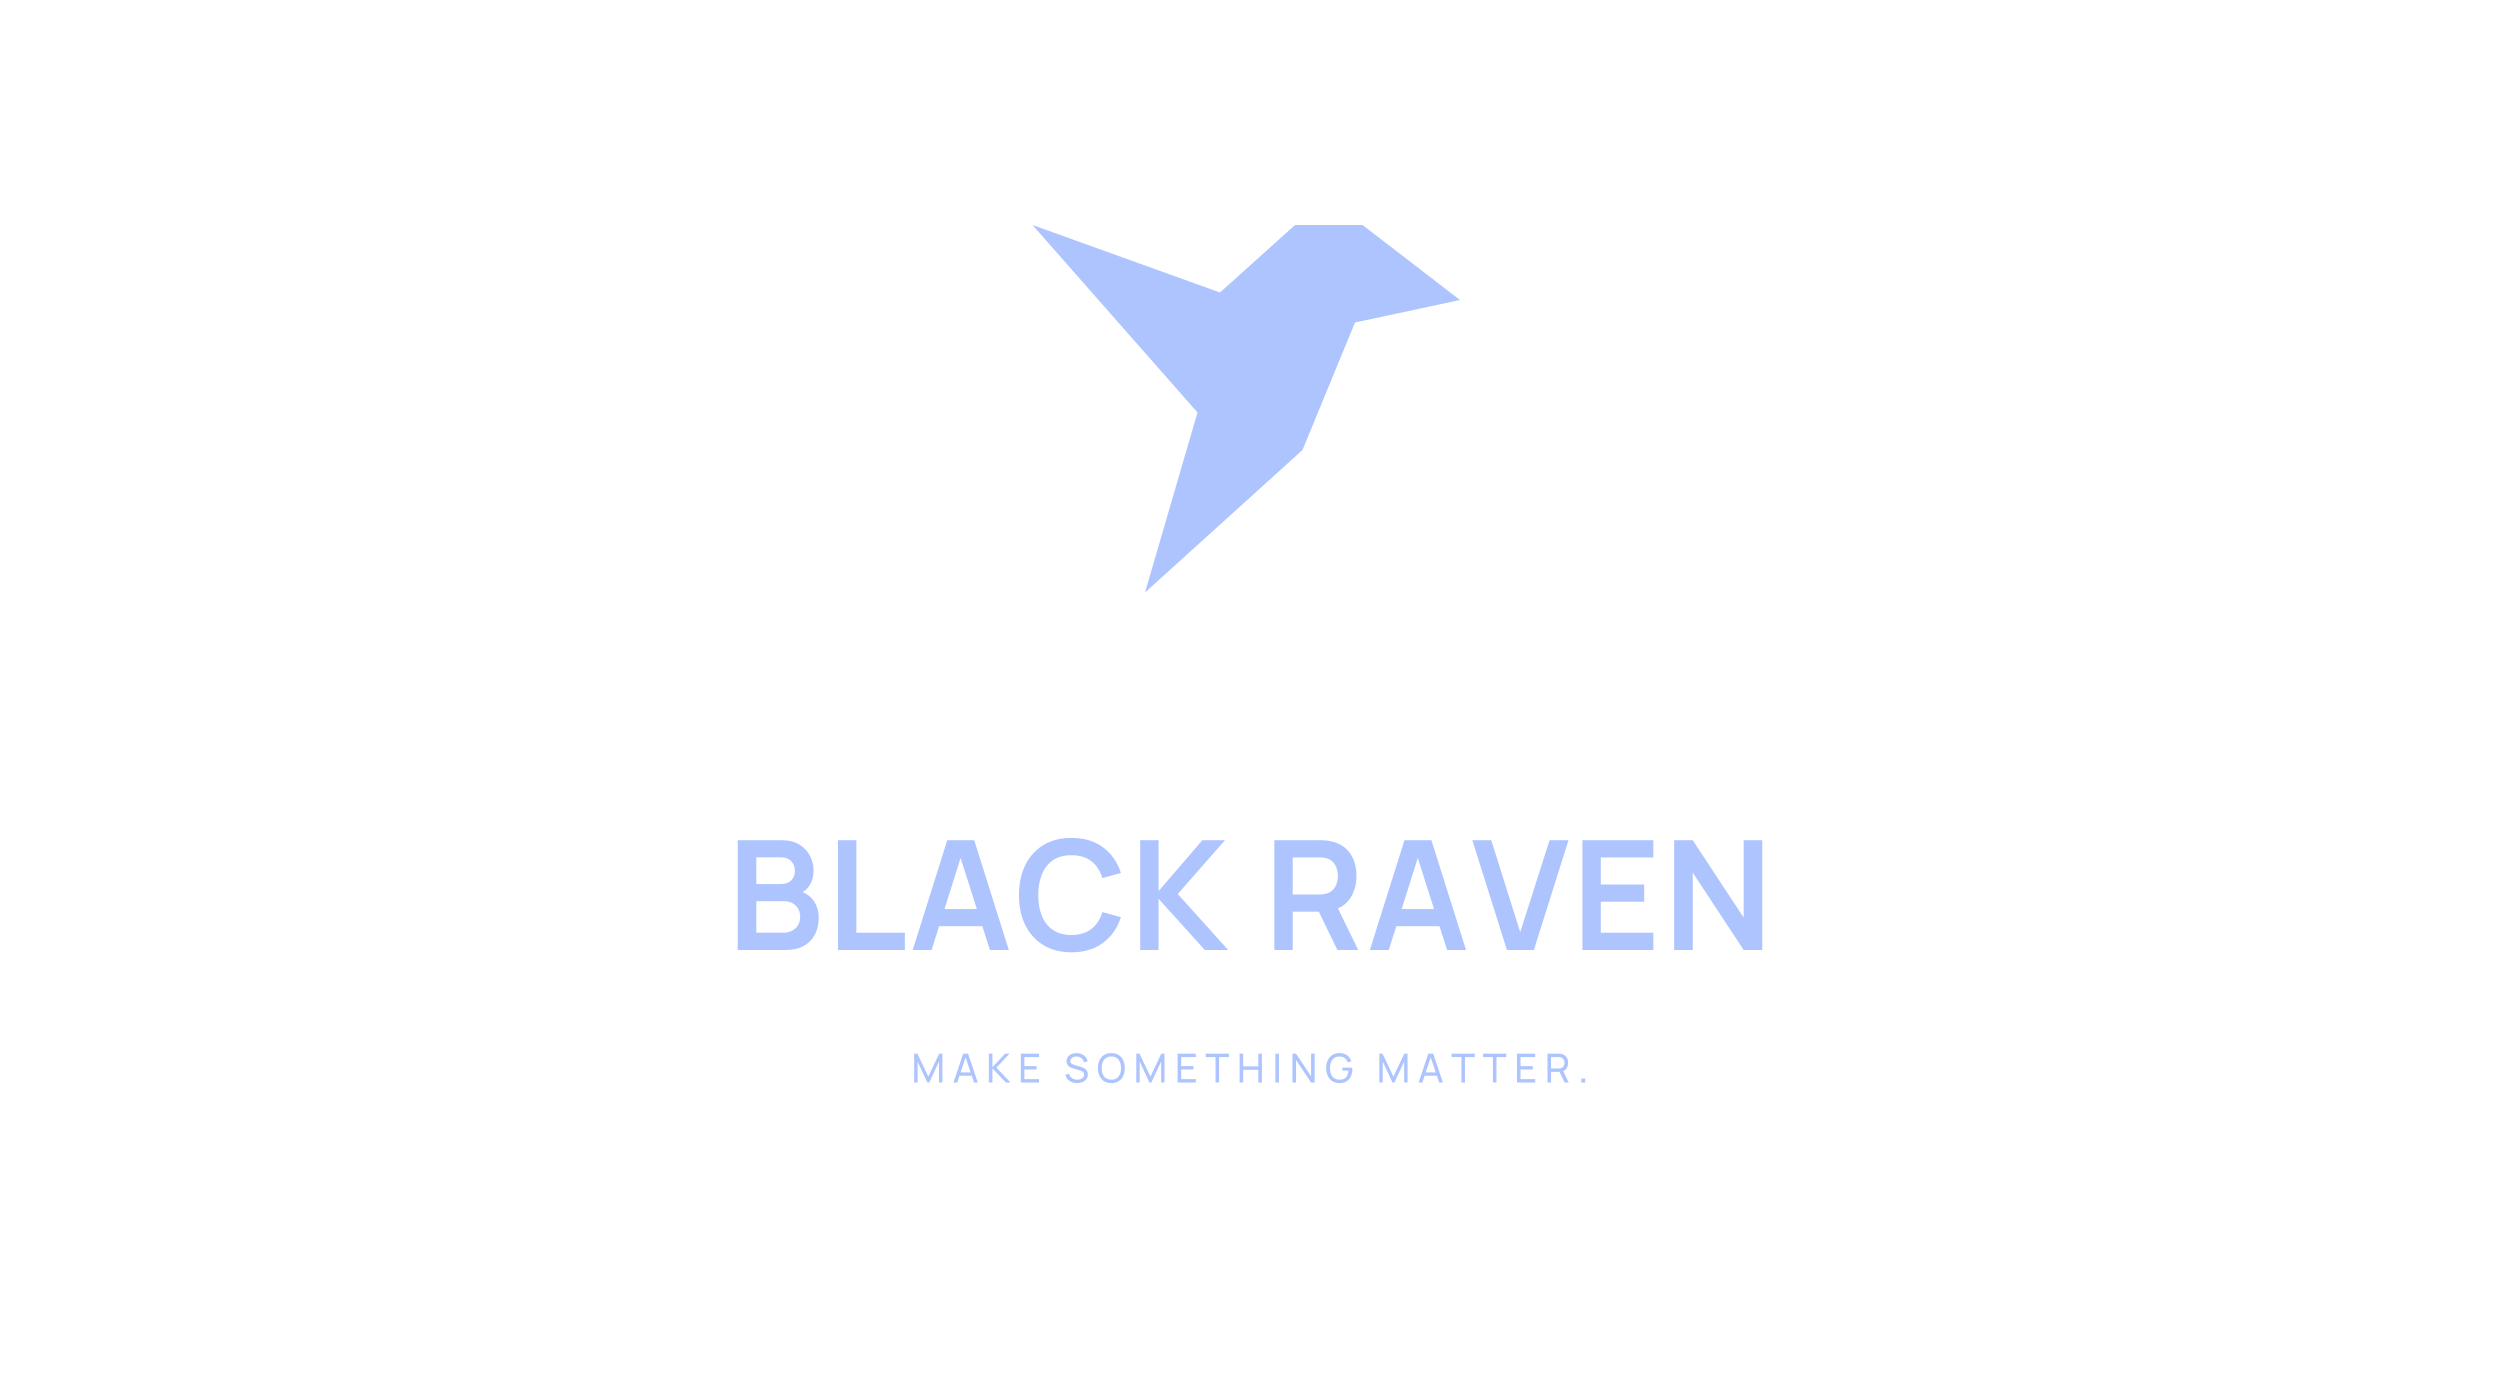
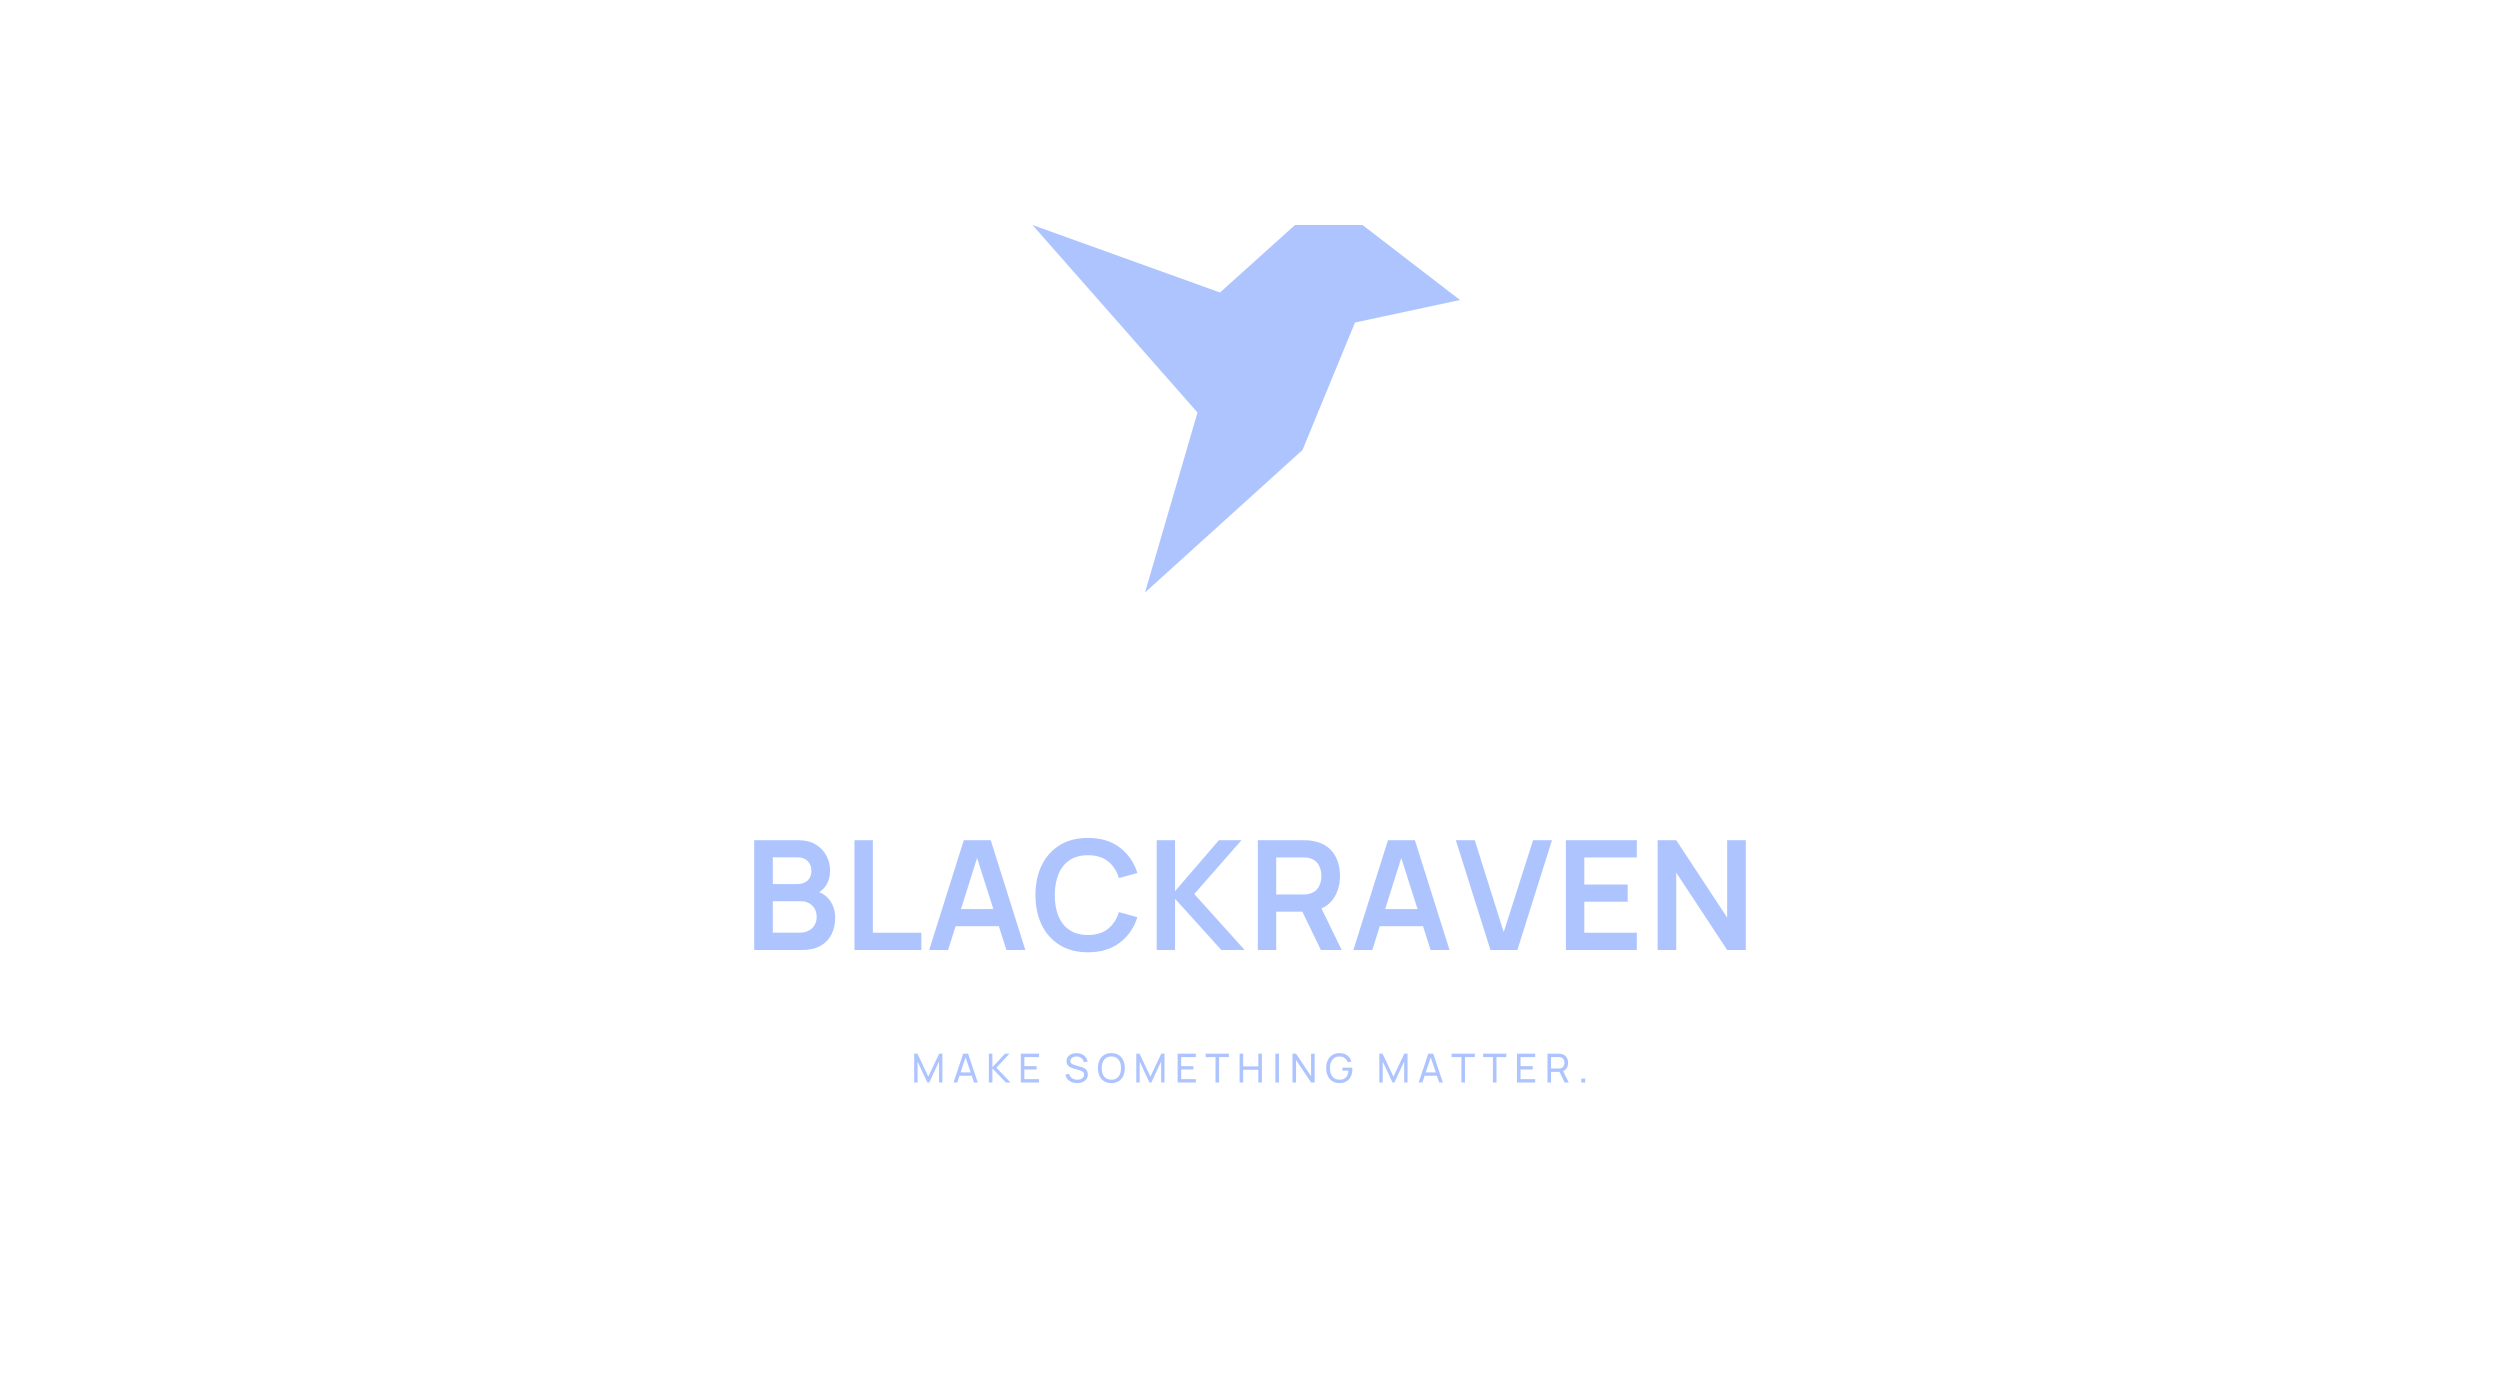
- <svg xmlns="http://www.w3.org/2000/svg" width="1000" height="560" viewBox="0 0 1000 560" role="img" aria-label="Black Raven stacked lockup in glacier">
+ <svg xmlns="http://www.w3.org/2000/svg" width="1000" height="560" viewBox="0 0 1000 560" role="img" aria-label="BlackRaven stacked lockup in glacier">
  <path d="M413 90L488 117L518 90L545 90L584 120L542 129L521 180L458 237L479 165Z" fill="#ADC4FF" />
-   <path d="M314.272 380L295.088 380L295.088 336.08L312.503 336.08Q316.956 336.08 319.808 337.864Q322.66 339.649 324.048 342.424Q325.435 345.2 325.435 348.158L325.435 348.158Q325.435 351.788 323.712 354.319Q321.989 356.851 319.03 357.735L319.03 357.735L319.03 356.21Q323.178 357.156 325.329 360.145Q327.479 363.134 327.479 366.946L327.479 366.946Q327.479 370.85 325.984 373.778Q324.49 376.706 321.547 378.353Q318.603 380 314.272 380L314.272 380ZM302.53 360.48L302.53 373.077L313.357 373.077Q315.279 373.077 316.804 372.299Q318.329 371.521 319.198 370.103Q320.067 368.685 320.067 366.733L320.067 366.733Q320.067 364.964 319.305 363.561Q318.542 362.158 317.078 361.319Q315.614 360.48 313.571 360.48L313.571 360.48L302.53 360.48ZM302.53 342.943L302.53 353.618L312.412 353.618Q313.998 353.618 315.248 353.008Q316.499 352.398 317.231 351.208Q317.963 350.019 317.963 348.28L317.963 348.28Q317.963 345.993 316.499 344.468Q315.035 342.943 312.412 342.943L312.412 342.943L302.53 342.943ZM361.937 380L335.189 380L335.189 336.08L342.539 336.08L342.539 373.107L361.937 373.107L361.937 380ZM372.636 380L365.072 380L378.919 336.08L389.686 336.08L403.533 380L395.969 380L383.403 340.594L385.05 340.594L372.636 380ZM395.847 370.484L372.789 370.484L372.789 363.622L395.847 363.622L395.847 370.484ZM428.597 380.915L428.597 380.915Q422.009 380.915 417.312 378.033Q412.615 375.151 410.099 369.996Q407.583 364.842 407.583 358.04L407.583 358.04Q407.583 351.239 410.099 346.084Q412.615 340.93 417.312 338.047Q422.009 335.165 428.597 335.165L428.597 335.165Q436.192 335.165 441.255 338.962Q446.318 342.76 448.361 349.195L448.361 349.195L440.95 351.239Q439.669 346.938 436.588 344.513Q433.508 342.089 428.597 342.089L428.597 342.089Q424.175 342.089 421.232 344.071Q418.288 346.054 416.809 349.637Q415.33 353.221 415.299 358.04L415.299 358.04Q415.299 362.859 416.779 366.443Q418.258 370.027 421.216 372.009Q424.175 373.992 428.597 373.992L428.597 373.992Q433.508 373.992 436.588 371.552Q439.669 369.112 440.95 364.842L440.95 364.842L448.361 366.885Q446.318 373.321 441.255 377.118Q436.192 380.915 428.597 380.915ZM463.422 380L456.071 380L456.071 336.08L463.422 336.08L463.422 356.454L480.959 336.08L489.987 336.08L471.108 357.613L491.268 380L481.935 380L463.422 359.504L463.422 380ZM517.089 380L509.738 380L509.738 336.08L527.886 336.08Q528.526 336.08 529.533 336.126Q530.539 336.172 531.393 336.324L531.393 336.324Q535.206 336.904 537.692 338.856Q540.177 340.808 541.382 343.781Q542.587 346.755 542.587 350.385L542.587 350.385Q542.587 355.753 539.872 359.611Q537.158 363.469 531.546 364.384L531.546 364.384L528.404 364.659L517.089 364.659L517.089 380ZM543.288 380L534.962 380L526.3 362.127L533.772 360.48L543.288 380ZM517.089 342.973L517.089 357.796L527.581 357.796Q528.191 357.796 528.953 357.735Q529.716 357.674 530.356 357.491L530.356 357.491Q532.186 357.034 533.239 355.875Q534.291 354.716 534.733 353.252Q535.175 351.788 535.175 350.385L535.175 350.385Q535.175 348.982 534.733 347.502Q534.291 346.023 533.239 344.864Q532.186 343.705 530.356 343.248L530.356 343.248Q529.716 343.065 528.953 343.019Q528.191 342.973 527.581 342.973L527.581 342.973L517.089 342.973ZM555.512 380L547.948 380L561.795 336.08L572.562 336.08L586.409 380L578.845 380L566.279 340.594L567.926 340.594L555.512 380ZM578.723 370.484L555.665 370.484L555.665 363.622L578.723 363.622L578.723 370.484ZM613.547 380L602.781 380L588.934 336.08L596.498 336.08L608.088 372.863L619.83 336.08L627.394 336.08L613.547 380ZM661.334 380L632.969 380L632.969 336.08L661.334 336.08L661.334 342.973L640.32 342.973L640.32 353.801L657.674 353.801L657.674 360.694L640.32 360.694L640.32 373.107L661.334 373.107L661.334 380ZM677.096 380L669.654 380L669.654 336.08L677.096 336.08L697.47 367.038L697.47 336.08L704.912 336.08L704.912 380L697.47 380L677.096 349.043L677.096 380Z" fill="#ADC4FF" />
+   <path d="M320.872 380L301.688 380L301.688 336.08L319.103 336.08Q323.556 336.08 326.408 337.864Q329.26 339.649 330.648 342.424Q332.035 345.2 332.035 348.158L332.035 348.158Q332.035 351.788 330.312 354.319Q328.589 356.851 325.63 357.735L325.63 357.735L325.63 356.21Q329.778 357.156 331.929 360.145Q334.079 363.134 334.079 366.946L334.079 366.946Q334.079 370.85 332.584 373.778Q331.09 376.706 328.147 378.353Q325.203 380 320.872 380L320.872 380ZM309.13 360.48L309.13 373.077L319.957 373.077Q321.879 373.077 323.404 372.299Q324.929 371.521 325.798 370.103Q326.667 368.685 326.667 366.733L326.667 366.733Q326.667 364.964 325.905 363.561Q325.142 362.158 323.678 361.319Q322.214 360.48 320.171 360.48L320.171 360.48L309.13 360.48ZM309.13 342.943L309.13 353.618L319.012 353.618Q320.598 353.618 321.848 353.008Q323.099 352.398 323.831 351.208Q324.563 350.019 324.563 348.28L324.563 348.28Q324.563 345.993 323.099 344.468Q321.635 342.943 319.012 342.943L319.012 342.943L309.13 342.943ZM368.537 380L341.789 380L341.789 336.08L349.139 336.08L349.139 373.107L368.537 373.107L368.537 380ZM379.236 380L371.672 380L385.519 336.08L396.286 336.08L410.133 380L402.569 380L390.003 340.594L391.65 340.594L379.236 380ZM402.447 370.484L379.389 370.484L379.389 363.622L402.447 363.622L402.447 370.484ZM435.197 380.915L435.197 380.915Q428.609 380.915 423.912 378.033Q419.215 375.151 416.699 369.996Q414.183 364.842 414.183 358.04L414.183 358.04Q414.183 351.239 416.699 346.084Q419.215 340.93 423.912 338.047Q428.609 335.165 435.197 335.165L435.197 335.165Q442.792 335.165 447.855 338.962Q452.918 342.76 454.961 349.195L454.961 349.195L447.55 351.239Q446.269 346.938 443.188 344.513Q440.108 342.089 435.197 342.089L435.197 342.089Q430.775 342.089 427.832 344.071Q424.888 346.054 423.409 349.637Q421.93 353.221 421.899 358.04L421.899 358.04Q421.899 362.859 423.379 366.443Q424.858 370.027 427.816 372.009Q430.775 373.992 435.197 373.992L435.197 373.992Q440.108 373.992 443.188 371.552Q446.269 369.112 447.55 364.842L447.55 364.842L454.961 366.885Q452.918 373.321 447.855 377.118Q442.792 380.915 435.197 380.915ZM470.022 380L462.671 380L462.671 336.08L470.022 336.08L470.022 356.454L487.559 336.08L496.587 336.08L477.708 357.613L497.868 380L488.535 380L470.022 359.504L470.022 380ZM510.489 380L503.138 380L503.138 336.08L521.286 336.08Q521.926 336.08 522.933 336.126Q523.939 336.172 524.793 336.324L524.793 336.324Q528.606 336.904 531.092 338.856Q533.577 340.808 534.782 343.781Q535.987 346.755 535.987 350.385L535.987 350.385Q535.987 355.753 533.272 359.611Q530.558 363.469 524.946 364.384L524.946 364.384L521.804 364.659L510.489 364.659L510.489 380ZM536.688 380L528.362 380L519.7 362.127L527.172 360.48L536.688 380ZM510.489 342.973L510.489 357.796L520.981 357.796Q521.591 357.796 522.353 357.735Q523.116 357.674 523.756 357.491L523.756 357.491Q525.586 357.034 526.639 355.875Q527.691 354.716 528.133 353.252Q528.575 351.788 528.575 350.385L528.575 350.385Q528.575 348.982 528.133 347.502Q527.691 346.023 526.639 344.864Q525.586 343.705 523.756 343.248L523.756 343.248Q523.116 343.065 522.353 343.019Q521.591 342.973 520.981 342.973L520.981 342.973L510.489 342.973ZM548.912 380L541.348 380L555.195 336.08L565.962 336.08L579.809 380L572.245 380L559.679 340.594L561.326 340.594L548.912 380ZM572.123 370.484L549.065 370.484L549.065 363.622L572.123 363.622L572.123 370.484ZM606.947 380L596.181 380L582.334 336.08L589.898 336.08L601.488 372.863L613.23 336.08L620.794 336.08L606.947 380ZM654.734 380L626.369 380L626.369 336.08L654.734 336.08L654.734 342.973L633.72 342.973L633.72 353.801L651.074 353.801L651.074 360.694L633.72 360.694L633.72 373.107L654.734 373.107L654.734 380ZM670.496 380L663.054 380L663.054 336.08L670.496 336.08L690.87 367.038L690.87 336.08L698.312 336.08L698.312 380L690.87 380L670.496 349.043L670.496 380Z" fill="#ADC4FF" />
  <path d="M367.028 433L365.676 433L365.676 421.48L366.972 421.48L371.324 430.656L375.652 421.48L376.964 421.48L376.964 432.992L375.612 432.992L375.612 424.608L371.7 433L370.94 433L367.028 424.608L367.028 433ZM382.884 433L381.404 433L385.26 421.48L387.244 421.48L391.1 433L389.62 433L386.012 422.312L386.46 422.312L382.884 433ZM389.244 430.304L383.26 430.304L383.26 428.968L389.244 428.968L389.244 430.304ZM396.964 433L395.54 433L395.54 421.48L396.964 421.48L396.964 426.888L402.004 421.48L403.796 421.48L398.564 427.072L404.204 433L402.364 433L396.964 427.368L396.964 433ZM415.604 433L408.324 433L408.324 421.48L415.604 421.48L415.604 422.832L409.748 422.832L409.748 426.44L414.644 426.44L414.644 427.792L409.748 427.792L409.748 431.648L415.604 431.648L415.604 433ZM430.812 433.24L430.812 433.24Q429.588 433.24 428.608 432.824Q427.628 432.408 426.992 431.636Q426.356 430.864 426.164 429.808L426.164 429.808L427.636 429.576Q427.916 430.664 428.8 431.276Q429.684 431.888 430.884 431.888L430.884 431.888Q431.66 431.888 432.288 431.644Q432.916 431.4 433.284 430.944Q433.652 430.488 433.652 429.864L433.652 429.864Q433.652 429.48 433.52 429.204Q433.388 428.928 433.16 428.732Q432.932 428.536 432.644 428.4Q432.356 428.264 432.044 428.176L432.044 428.176L429.108 427.304Q428.628 427.16 428.18 426.94Q427.732 426.72 427.38 426.388Q427.028 426.056 426.82 425.588Q426.612 425.12 426.612 424.48L426.612 424.48Q426.612 423.456 427.144 422.732Q427.676 422.008 428.588 421.624Q429.5 421.24 430.644 421.248L430.644 421.248Q431.804 421.256 432.72 421.66Q433.636 422.064 434.24 422.816Q434.844 423.568 435.052 424.616L435.052 424.616L433.54 424.88Q433.42 424.176 433.008 423.668Q432.596 423.16 431.98 422.884Q431.364 422.608 430.628 422.6L430.628 422.6Q429.924 422.592 429.356 422.824Q428.788 423.056 428.452 423.468Q428.116 423.88 428.116 424.416L428.116 424.416Q428.116 424.944 428.42 425.268Q428.724 425.592 429.168 425.78Q429.612 425.968 430.036 426.088L430.036 426.088L432.228 426.72Q432.604 426.824 433.096 427.008Q433.588 427.192 434.052 427.524Q434.516 427.856 434.82 428.404Q435.124 428.952 435.124 429.784L435.124 429.784Q435.124 430.616 434.792 431.264Q434.46 431.912 433.868 432.348Q433.276 432.784 432.492 433.012Q431.708 433.24 430.812 433.24ZM444.54 433.24L444.54 433.24Q442.82 433.24 441.62 432.48Q440.42 431.72 439.792 430.368Q439.164 429.016 439.164 427.24L439.164 427.24Q439.164 425.464 439.792 424.112Q440.42 422.76 441.62 422Q442.82 421.24 444.54 421.24L444.54 421.24Q446.268 421.24 447.468 422Q448.668 422.76 449.292 424.112Q449.916 425.464 449.916 427.24L449.916 427.24Q449.916 429.016 449.292 430.368Q448.668 431.72 447.468 432.48Q446.268 433.24 444.54 433.24ZM444.54 431.88L444.54 431.88Q445.828 431.888 446.688 431.3Q447.548 430.712 447.976 429.664Q448.404 428.616 448.404 427.24L448.404 427.24Q448.404 425.856 447.976 424.816Q447.548 423.776 446.688 423.192Q445.828 422.608 444.54 422.6L444.54 422.6Q443.252 422.592 442.4 423.176Q441.548 423.76 441.116 424.808Q440.684 425.856 440.676 427.24L440.676 427.24Q440.668 428.616 441.1 429.656Q441.532 430.696 442.392 431.284Q443.252 431.872 444.54 431.88ZM455.868 433L454.516 433L454.516 421.48L455.812 421.48L460.164 430.656L464.492 421.48L465.804 421.48L465.804 432.992L464.452 432.992L464.452 424.608L460.54 433L459.78 433L455.868 424.608L455.868 433ZM478.324 433L471.044 433L471.044 421.48L478.324 421.48L478.324 422.832L472.468 422.832L472.468 426.44L477.364 426.44L477.364 427.792L472.468 427.792L472.468 431.648L478.324 431.648L478.324 433ZM487.636 433L486.212 433L486.212 422.832L482.284 422.832L482.284 421.48L491.564 421.48L491.564 422.832L487.636 422.832L487.636 433ZM497.268 433L495.844 433L495.844 421.48L497.268 421.48L497.268 426.56L503.332 426.56L503.332 421.48L504.756 421.48L504.756 433L503.332 433L503.332 427.912L497.268 427.912L497.268 433ZM511.58 433L510.156 433L510.156 421.48L511.58 421.48L511.58 433ZM518.42 433L516.98 433L516.98 421.48L518.42 421.48L524.428 430.48L524.428 421.48L525.868 421.48L525.868 433L524.428 433L518.42 423.992L518.42 433ZM535.772 433.24L535.772 433.24Q534.588 433.24 533.612 432.824Q532.636 432.408 531.932 431.628Q531.228 430.848 530.848 429.74Q530.468 428.632 530.468 427.24L530.468 427.24Q530.468 425.4 531.124 424.056Q531.78 422.712 532.972 421.98Q534.164 421.248 535.772 421.248L535.772 421.248Q537.708 421.248 538.892 422.148Q540.076 423.048 540.524 424.608L540.524 424.608L539.084 424.904Q538.724 423.856 537.9 423.232Q537.076 422.608 535.844 422.608L535.844 422.608Q534.556 422.6 533.704 423.18Q532.852 423.76 532.42 424.808Q531.988 425.856 531.98 427.24L531.98 427.24Q531.972 428.616 532.404 429.656Q532.836 430.696 533.696 431.284Q534.556 431.872 535.844 431.88L535.844 431.88Q536.956 431.888 537.716 431.456Q538.476 431.024 538.892 430.208Q539.308 429.392 539.396 428.248L539.396 428.248L536.948 428.248L536.948 427.072L540.9 427.072Q540.924 427.232 540.928 427.452Q540.932 427.672 540.932 427.752L540.932 427.752Q540.932 429.328 540.344 430.572Q539.756 431.816 538.608 432.528Q537.46 433.24 535.772 433.24ZM553.084 433L551.732 433L551.732 421.48L553.028 421.48L557.38 430.656L561.708 421.48L563.02 421.48L563.02 432.992L561.668 432.992L561.668 424.608L557.756 433L556.996 433L553.084 424.608L553.084 433ZM568.94 433L567.46 433L571.316 421.48L573.3 421.48L577.156 433L575.676 433L572.068 422.312L572.516 422.312L568.94 433ZM575.3 430.304L569.316 430.304L569.316 428.968L575.3 428.968L575.3 430.304ZM585.988 433L584.564 433L584.564 422.832L580.636 422.832L580.636 421.48L589.916 421.48L589.916 422.832L585.988 422.832L585.988 433ZM598.588 433L597.164 433L597.164 422.832L593.236 422.832L593.236 421.48L602.516 421.48L602.516 422.832L598.588 422.832L598.588 433ZM614.076 433L606.796 433L606.796 421.48L614.076 421.48L614.076 422.832L608.22 422.832L608.22 426.44L613.116 426.44L613.116 427.792L608.22 427.792L608.22 431.648L614.076 431.648L614.076 433ZM620.42 433L618.996 433L618.996 421.48L623.548 421.48Q623.716 421.48 623.948 421.492Q624.18 421.504 624.396 421.544L624.396 421.544Q625.332 421.688 625.968 422.184Q626.604 422.68 626.924 423.436Q627.244 424.192 627.244 425.112L627.244 425.112Q627.244 426.448 626.548 427.428Q625.852 428.408 624.508 428.656L624.508 428.656L623.964 428.744L620.42 428.744L620.42 433ZM627.484 433L625.852 433L623.58 428.312L624.988 427.88L627.484 433ZM620.42 422.832L620.42 427.392L623.5 427.392Q623.652 427.392 623.848 427.376Q624.044 427.36 624.22 427.32L624.22 427.32Q624.772 427.192 625.12 426.852Q625.468 426.512 625.628 426.052Q625.788 425.592 625.788 425.112L625.788 425.112Q625.788 424.632 625.628 424.172Q625.468 423.712 625.12 423.368Q624.772 423.024 624.22 422.904L624.22 422.904Q624.044 422.856 623.848 422.844Q623.652 422.832 623.5 422.832L623.5 422.832L620.42 422.832ZM634.068 433L632.5 433L632.5 431.432L634.068 431.432L634.068 433Z" fill="#ADC4FF" />
</svg>
